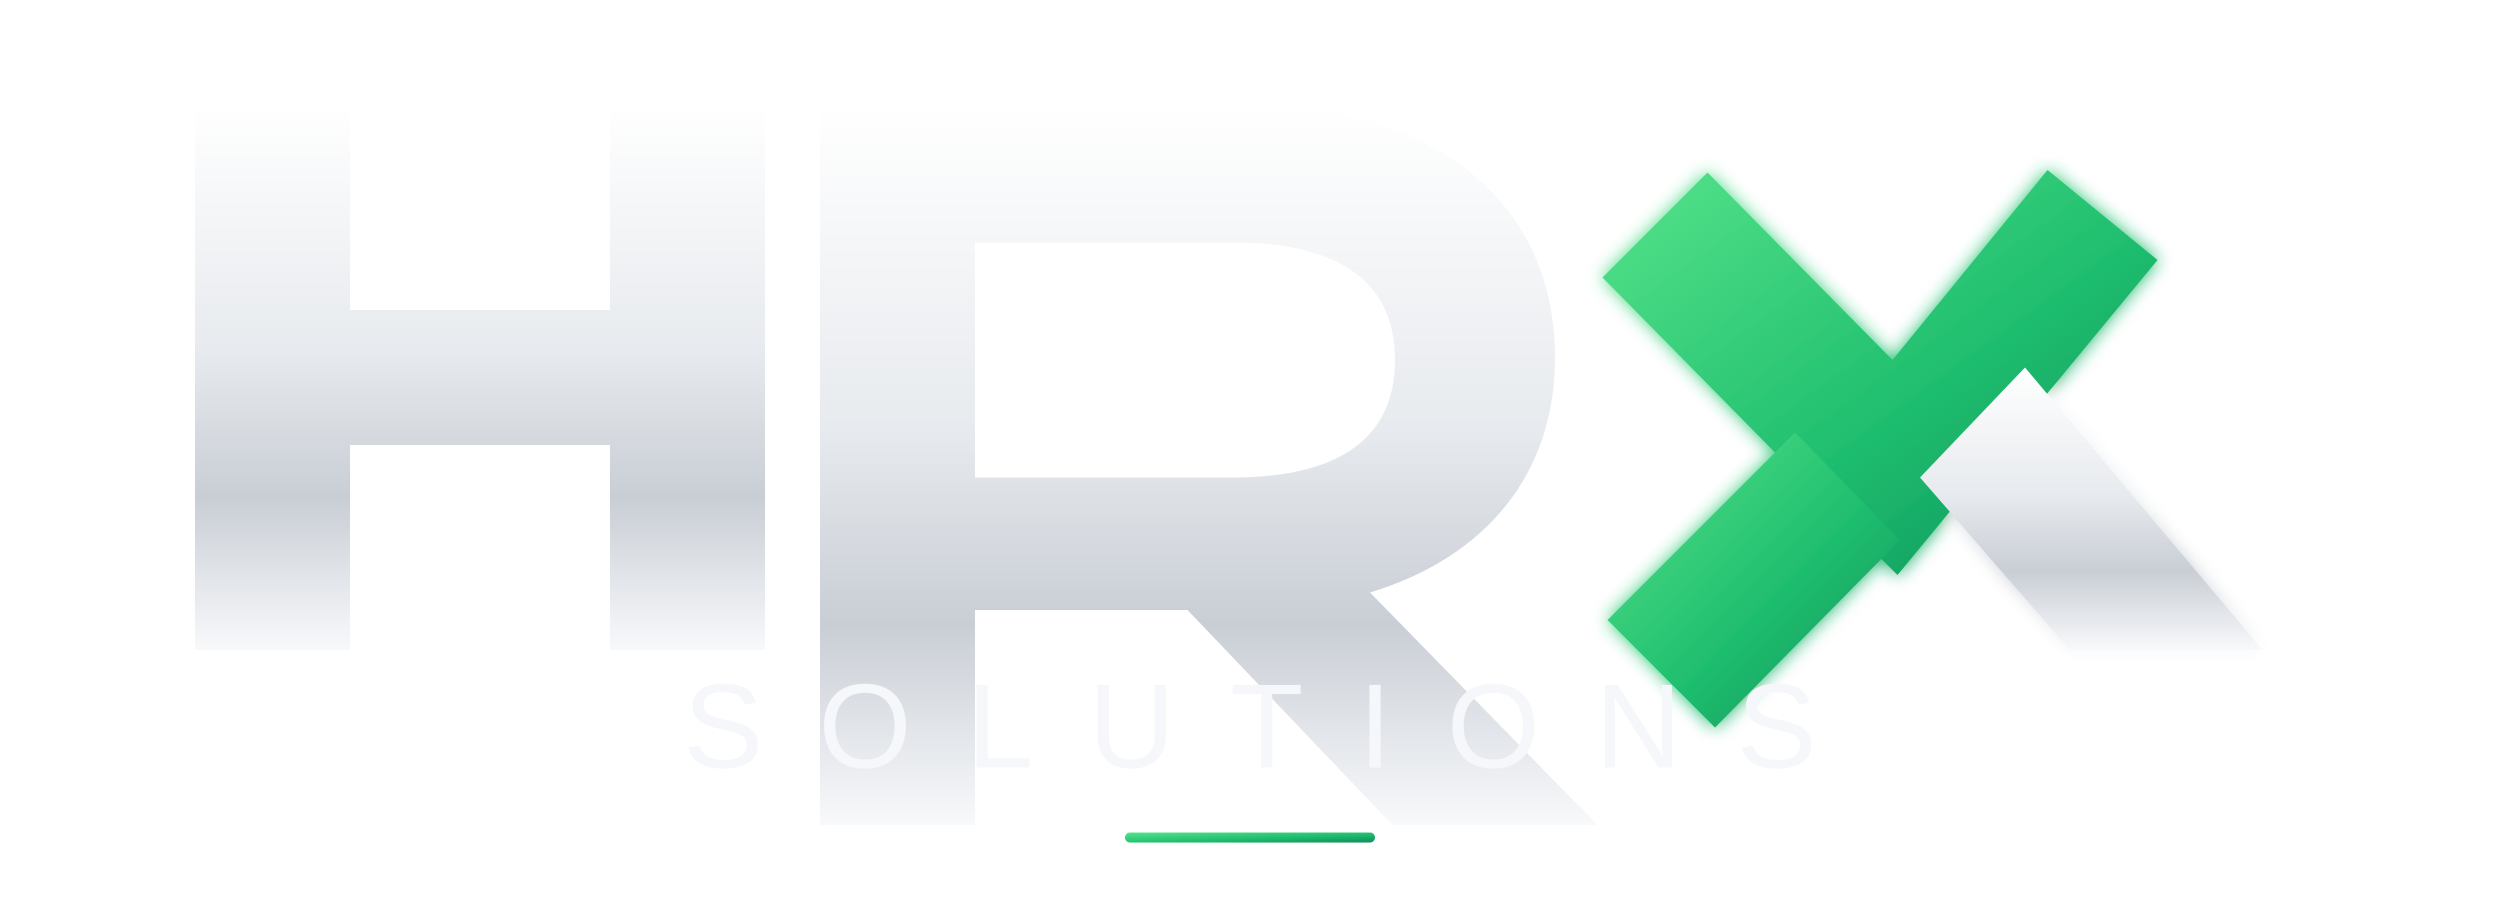
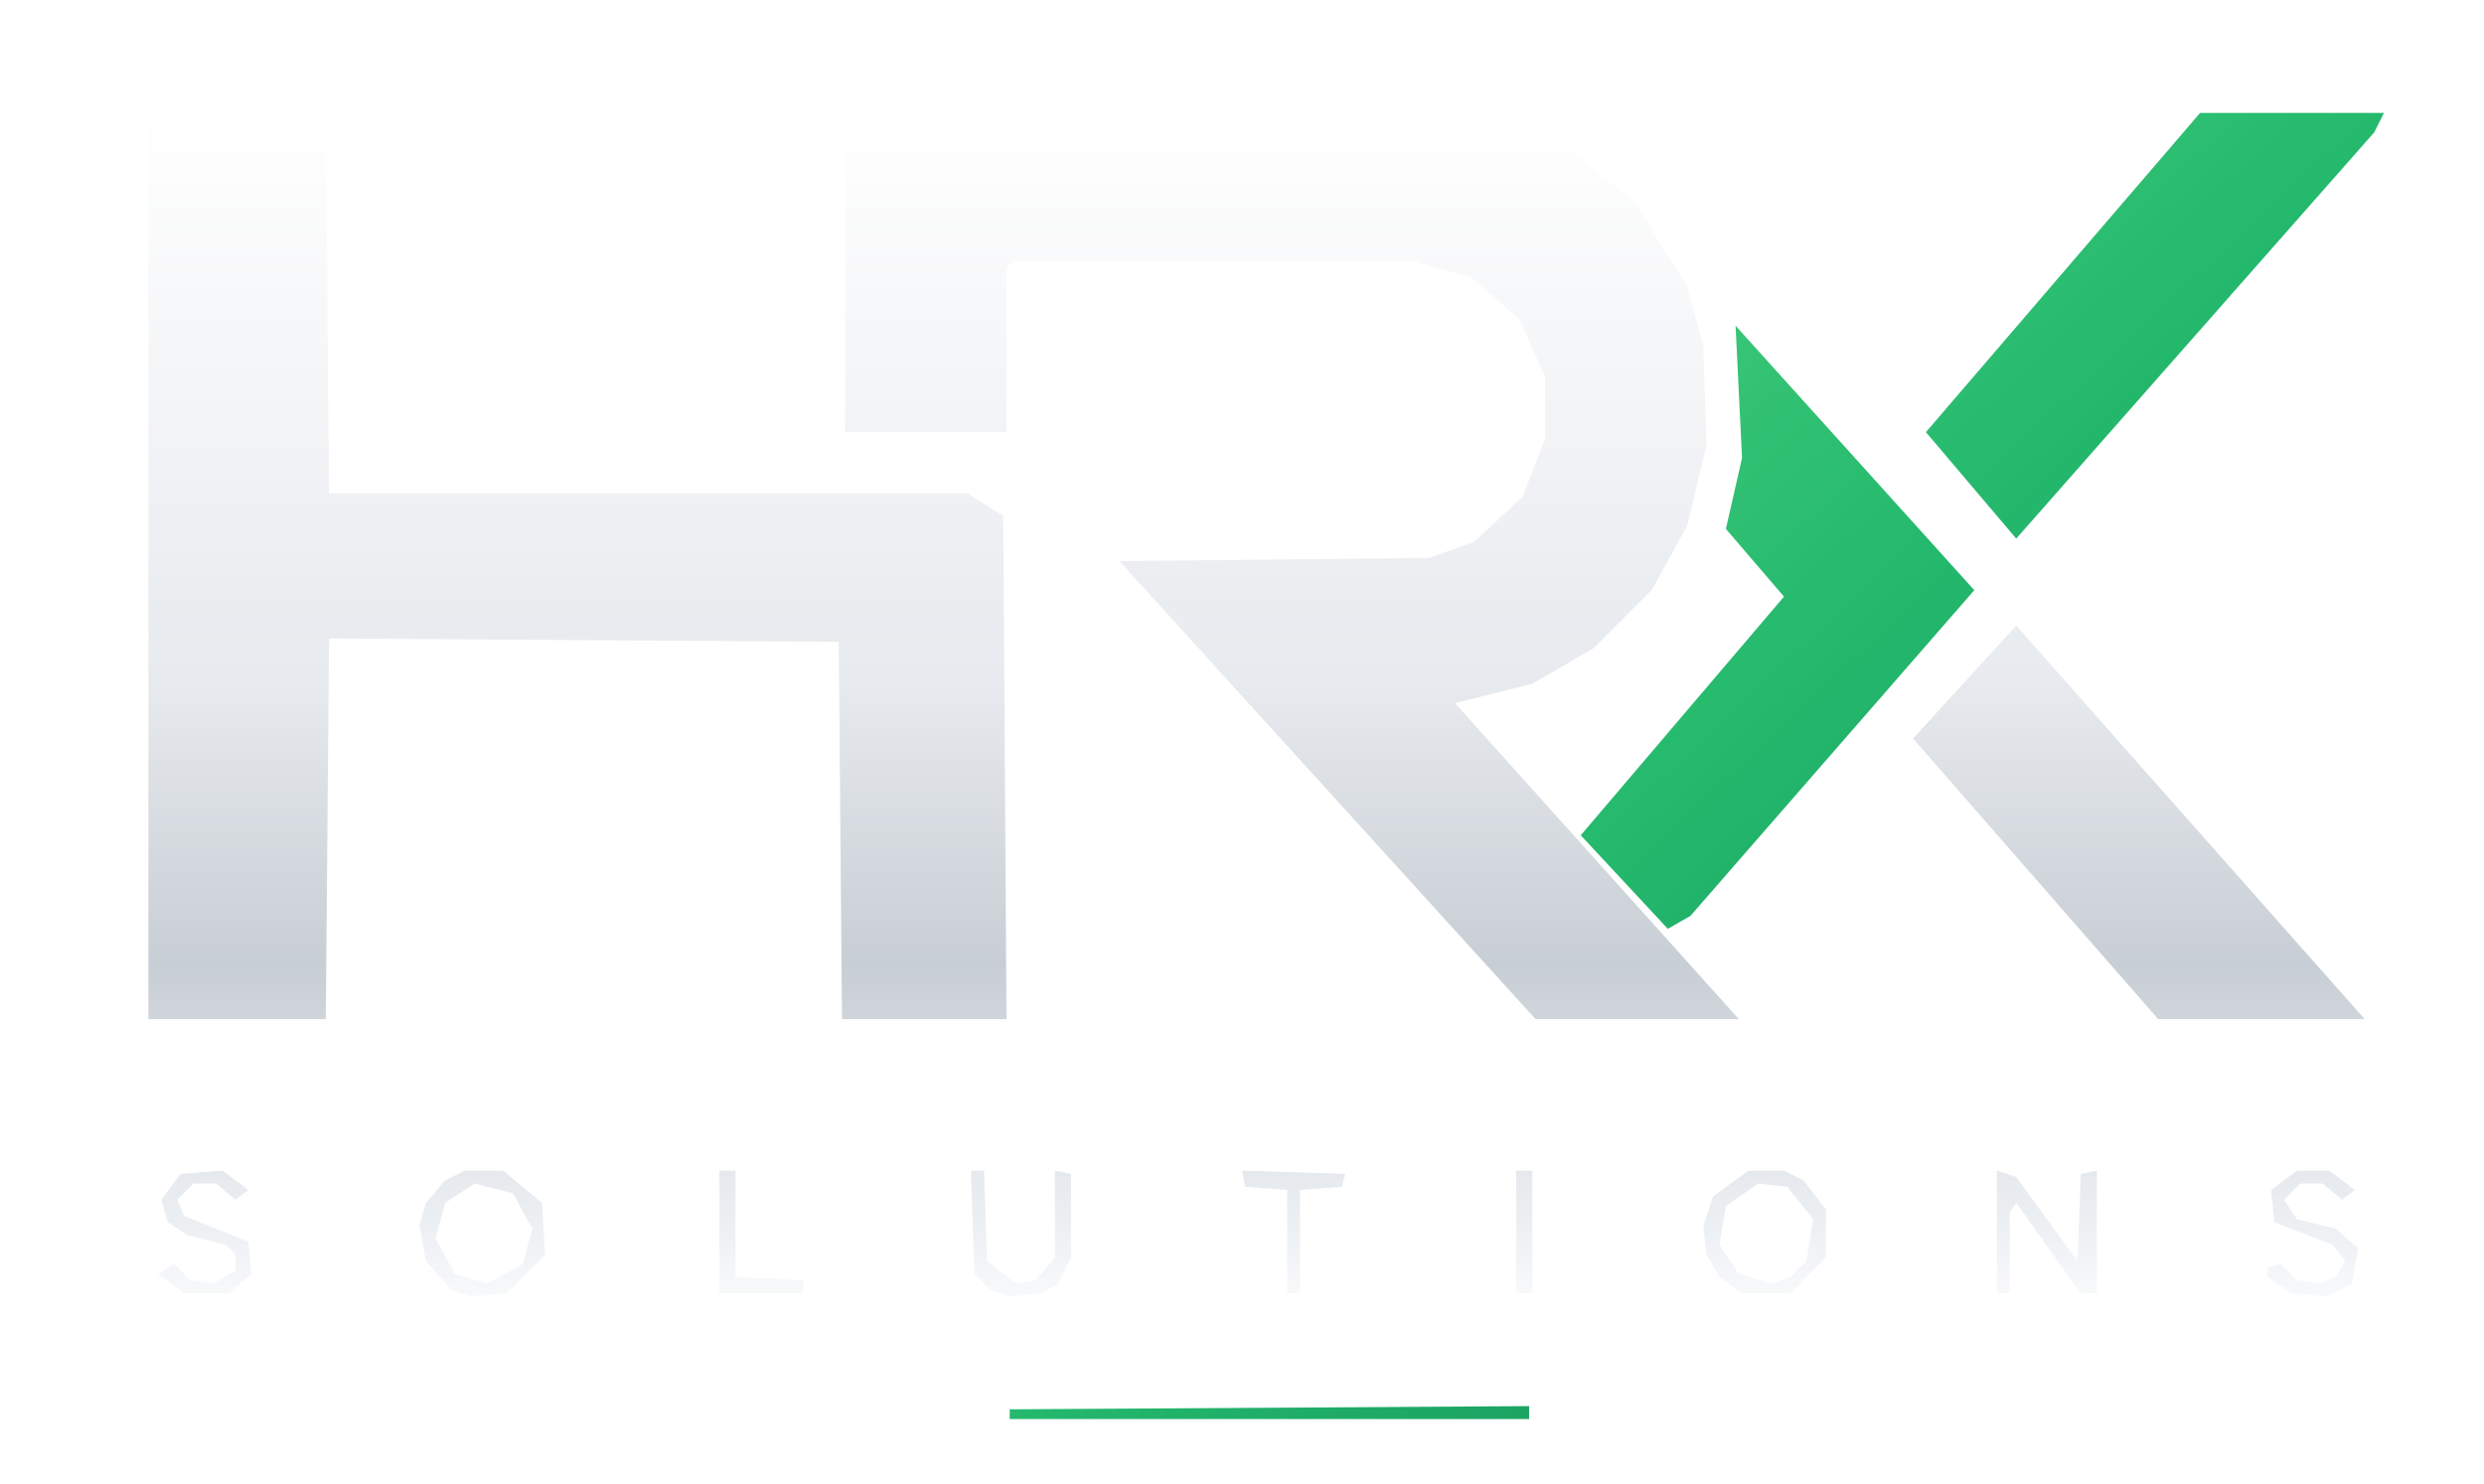
- <svg xmlns="http://www.w3.org/2000/svg" viewBox="0 0 1000 360" role="img" aria-labelledby="title desc">
+ <svg xmlns="http://www.w3.org/2000/svg" viewBox="0 0 770 460" role="img" aria-label="HRX Solutions">
  <defs>
    <linearGradient id="silver" x1="0" y1="0" x2="0" y2="1">
      <stop offset="0" stop-color="#ffffff" />
-       <stop offset="0.45" stop-color="#e7eaee" />
-       <stop offset="0.72" stop-color="#c9ced5" />
-       <stop offset="1" stop-color="#f8f9fb" />
+       <stop offset=".48" stop-color="#e7eaee" />
+       <stop offset=".72" stop-color="#c8ced5" />
+       <stop offset="1" stop-color="#f7f9fb" />
    </linearGradient>
    <linearGradient id="green" x1="0" y1="0" x2="1" y2="1">
-       <stop offset="0" stop-color="#57e38b" />
-       <stop offset="0.55" stop-color="#20bf6f" />
-       <stop offset="1" stop-color="#0b8f5a" />
+       <stop offset="0" stop-color="#62dd8a" />
+       <stop offset=".5" stop-color="#24b96d" />
+       <stop offset="1" stop-color="#0e8052" />
    </linearGradient>
-     <filter id="softGlow" x="-20%" y="-20%" width="140%" height="140%">
-       <feGaussianBlur stdDeviation="3.5" result="blur" />
-       <feMerge>
-         <feMergeNode in="blur" />
-         <feMergeNode in="SourceGraphic" />
-       </feMerge>
-     </filter>
  </defs>
-   <g transform="translate(78 42)">
-     <path fill="url(#silver)" d="M0 0h62v82h104V0h62v218h-62v-82H62v82H0z" />
-     <path fill="url(#silver)" fill-rule="evenodd" d="M250 0h170c76 0 124 39 124 101 0 47-28 80-74 94l91 93h-82l-82-86h-85v86h-62V0zm62 55v94h103c43 0 65-16 65-47 0-31-22-47-65-47H312z" />
-     <g filter="url(#softGlow)">
-       <path fill="url(#green)" d="M563 69l42-42 74 75 62-76 44 36-104 126-48-48z" />
-       <path fill="url(#green)" d="M565 206l43 43 74-75-42-43z" />
-       <path fill="url(#silver)" d="M690 149l42-44 95 113h-77z" />
-     </g>
-   </g>
-   <text x="500" y="307" text-anchor="middle" fill="#f5f7fa" font-family="Montserrat,Arial,sans-serif" font-size="48" font-weight="400" letter-spacing="22">SOLUTIONS</text>
-   <rect x="450" y="333" width="100" height="4" rx="2" fill="url(#green)" />
+   <path d="M 712 363 L 704 369 L 705 379 L 723 386 L 727 391 L 724 396 L 719 398 L 712 397 L 707 392 L 703 393 L 703 396 L 710 401 L 721 402 L 729 398 L 731 387 L 724 381 L 712 378 L 708 372 L 713 367 L 720 367 L 726 372 L 730 369 L 722 363 Z M 619 363 L 619 401 L 623 401 L 623 376 L 625 373 L 645 401 L 650 401 L 650 363 L 645 364 L 644 391 L 625 365 Z M 542 363 L 531 371 L 528 380 L 529 389 L 533 396 L 540 401 L 555 401 L 566 390 L 566 375 L 559 366 L 553 363 Z M 545 367 L 554 368 L 562 378 L 560 391 L 555 396 L 549 398 L 539 395 L 533 386 L 535 374 Z M 470 363 L 470 401 L 475 401 L 475 363 Z M 385 363 L 386 368 L 399 369 L 399 401 L 403 401 L 403 369 L 416 368 L 417 364 Z M 301 363 L 302 395 L 307 400 L 313 402 L 323 401 L 328 398 L 332 390 L 332 364 L 327 363 L 327 390 L 321 397 L 315 398 L 306 391 L 305 363 Z M 223 363 L 223 401 L 249 401 L 249 397 L 228 396 L 228 363 Z M 144 363 L 138 366 L 132 373 L 130 380 L 132 391 L 140 400 L 146 402 L 157 401 L 169 389 L 168 373 L 156 363 Z M 147 367 L 159 370 L 165 381 L 162 392 L 151 398 L 141 395 L 135 384 L 138 373 Z M 56 364 L 50 372 L 52 379 L 58 383 L 70 386 L 73 389 L 73 394 L 66 398 L 59 397 L 54 392 L 49 395 L 57 401 L 71 401 L 78 395 L 77 385 L 57 377 L 55 372 L 60 367 L 67 367 L 73 372 L 77 369 L 69 363 Z M 593 229 L 669 316 L 733 316 L 625 194 Z M 262 35 L 262 134 L 312 134 L 312 83 L 314 81 L 438 81 L 456 86 L 471 99 L 479 117 L 479 136 L 472 154 L 457 168 L 443 173 L 347 174 L 476 316 L 539 316 L 451 218 L 475 212 L 494 201 L 512 183 L 523 163 L 529 138 L 528 107 L 523 89 L 507 63 L 486 46 L 468 38 L 452 35 Z M 46 35 L 46 316 L 101 316 L 102 198 L 260 199 L 261 316 L 312 316 L 311 160 L 300 153 L 102 153 L 101 35 Z" fill="url(#silver)" fill-rule="evenodd" />
+   <path d="M 313 437 L 313 440 L 474 440 L 474 436 Z M 538 101 L 540 142 L 535 164 L 553 185 L 490 259 L 517 288 L 524 284 L 612 183 Z M 739 35 L 682 35 L 597 134 L 625 167 L 736 41 Z" fill="url(#green)" fill-rule="evenodd" />
</svg>
